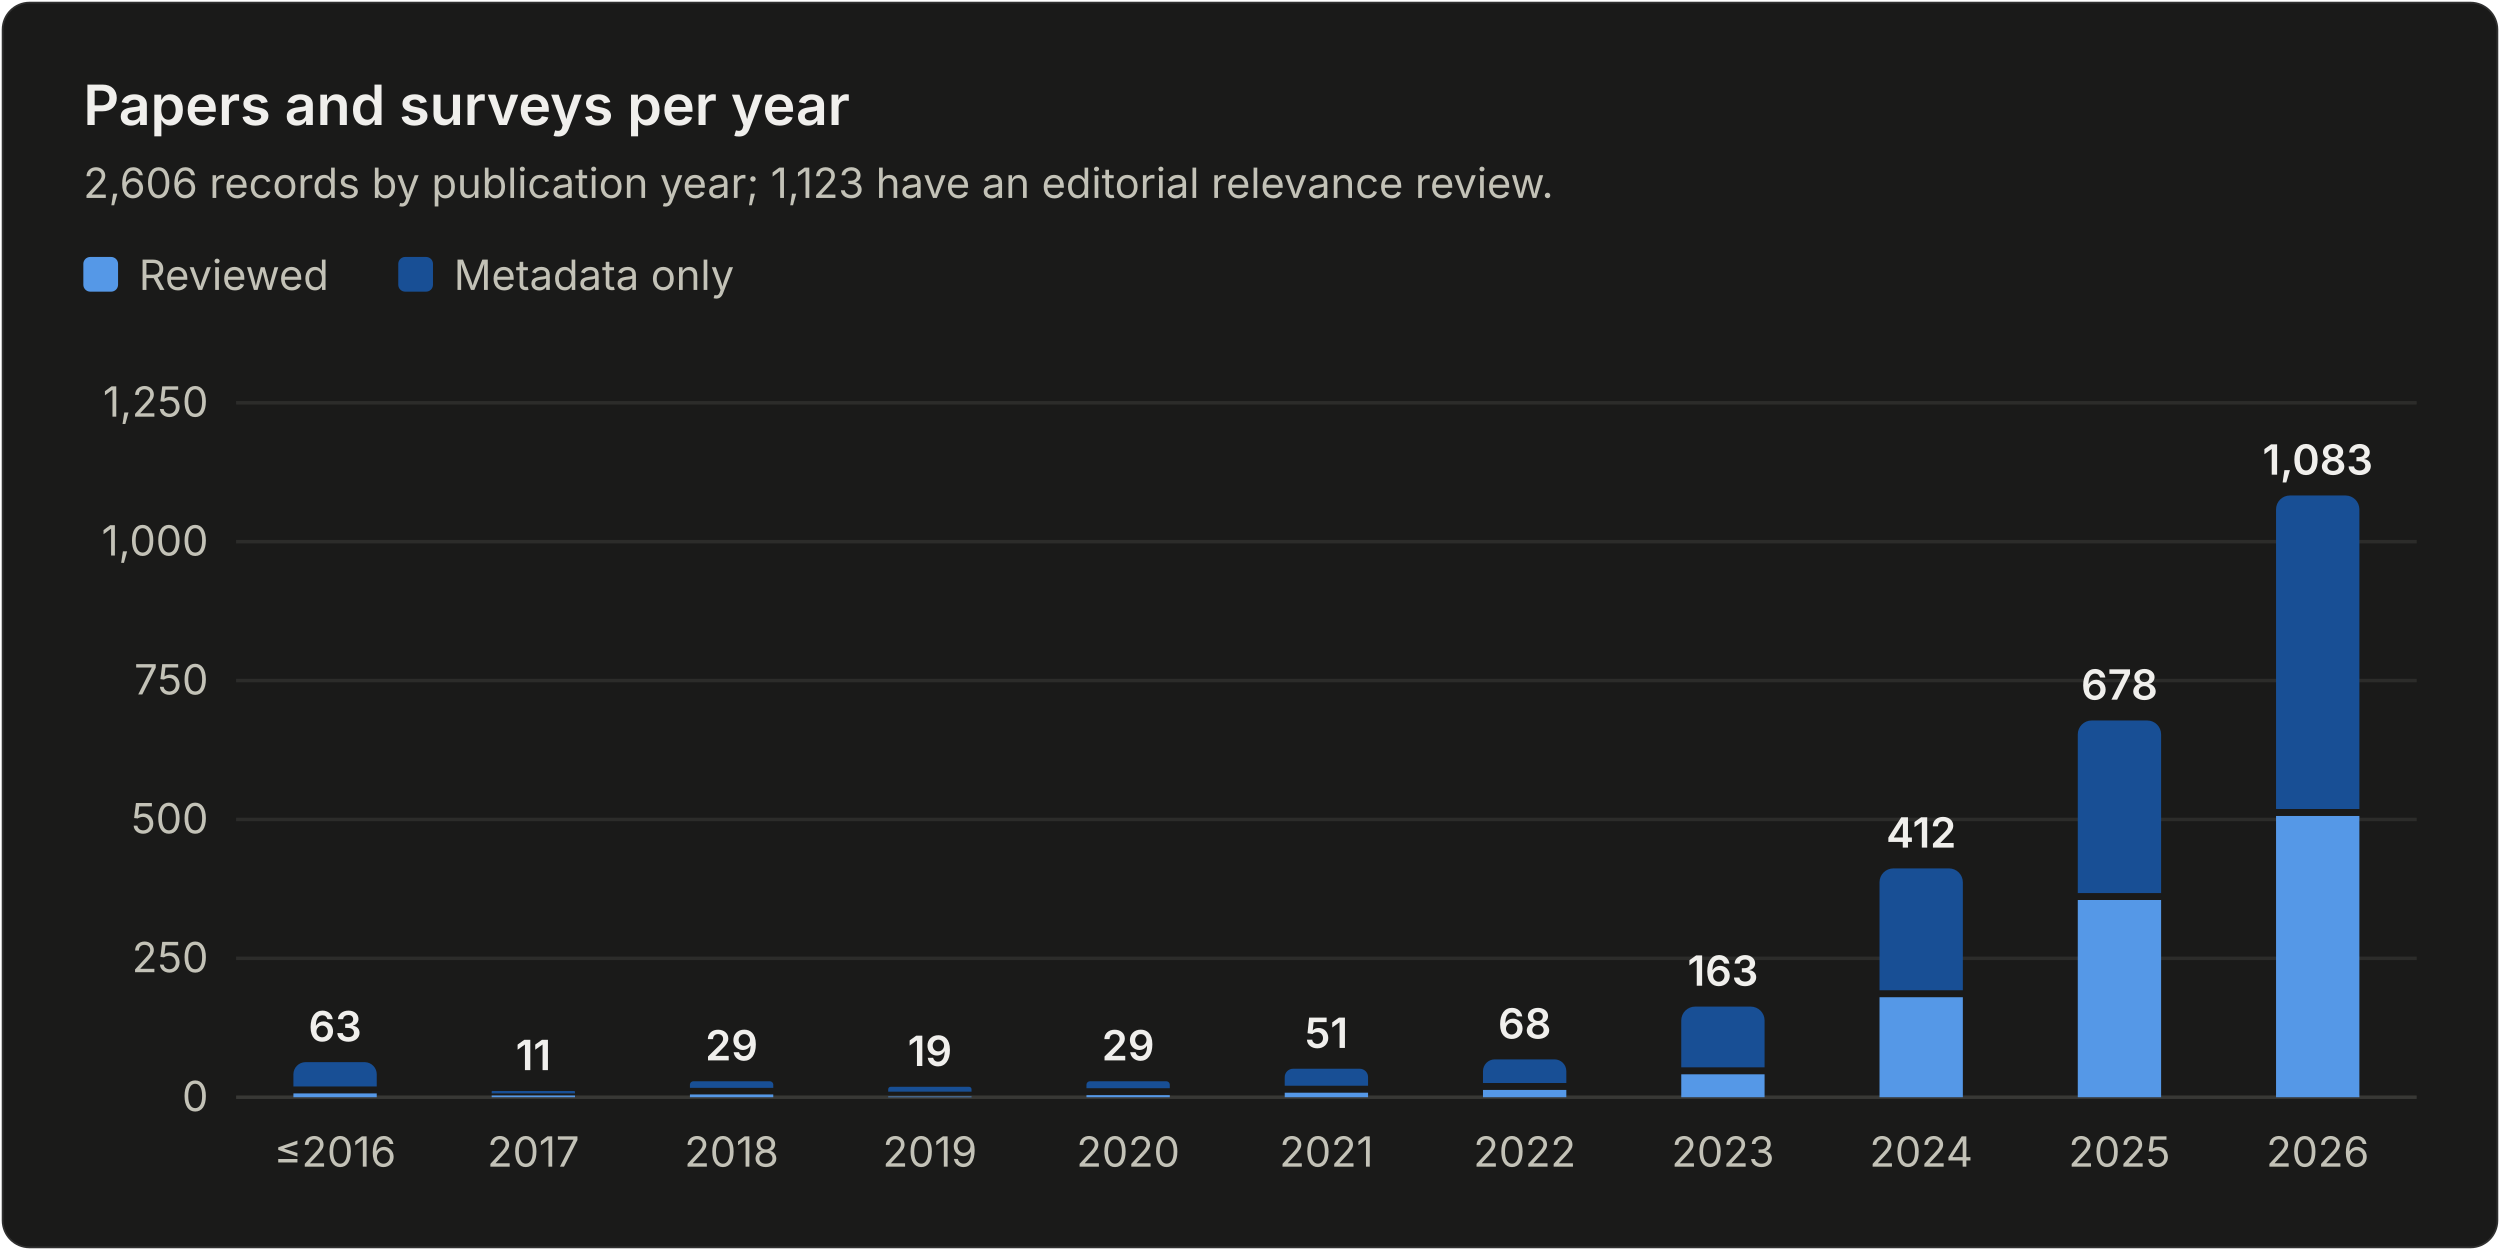
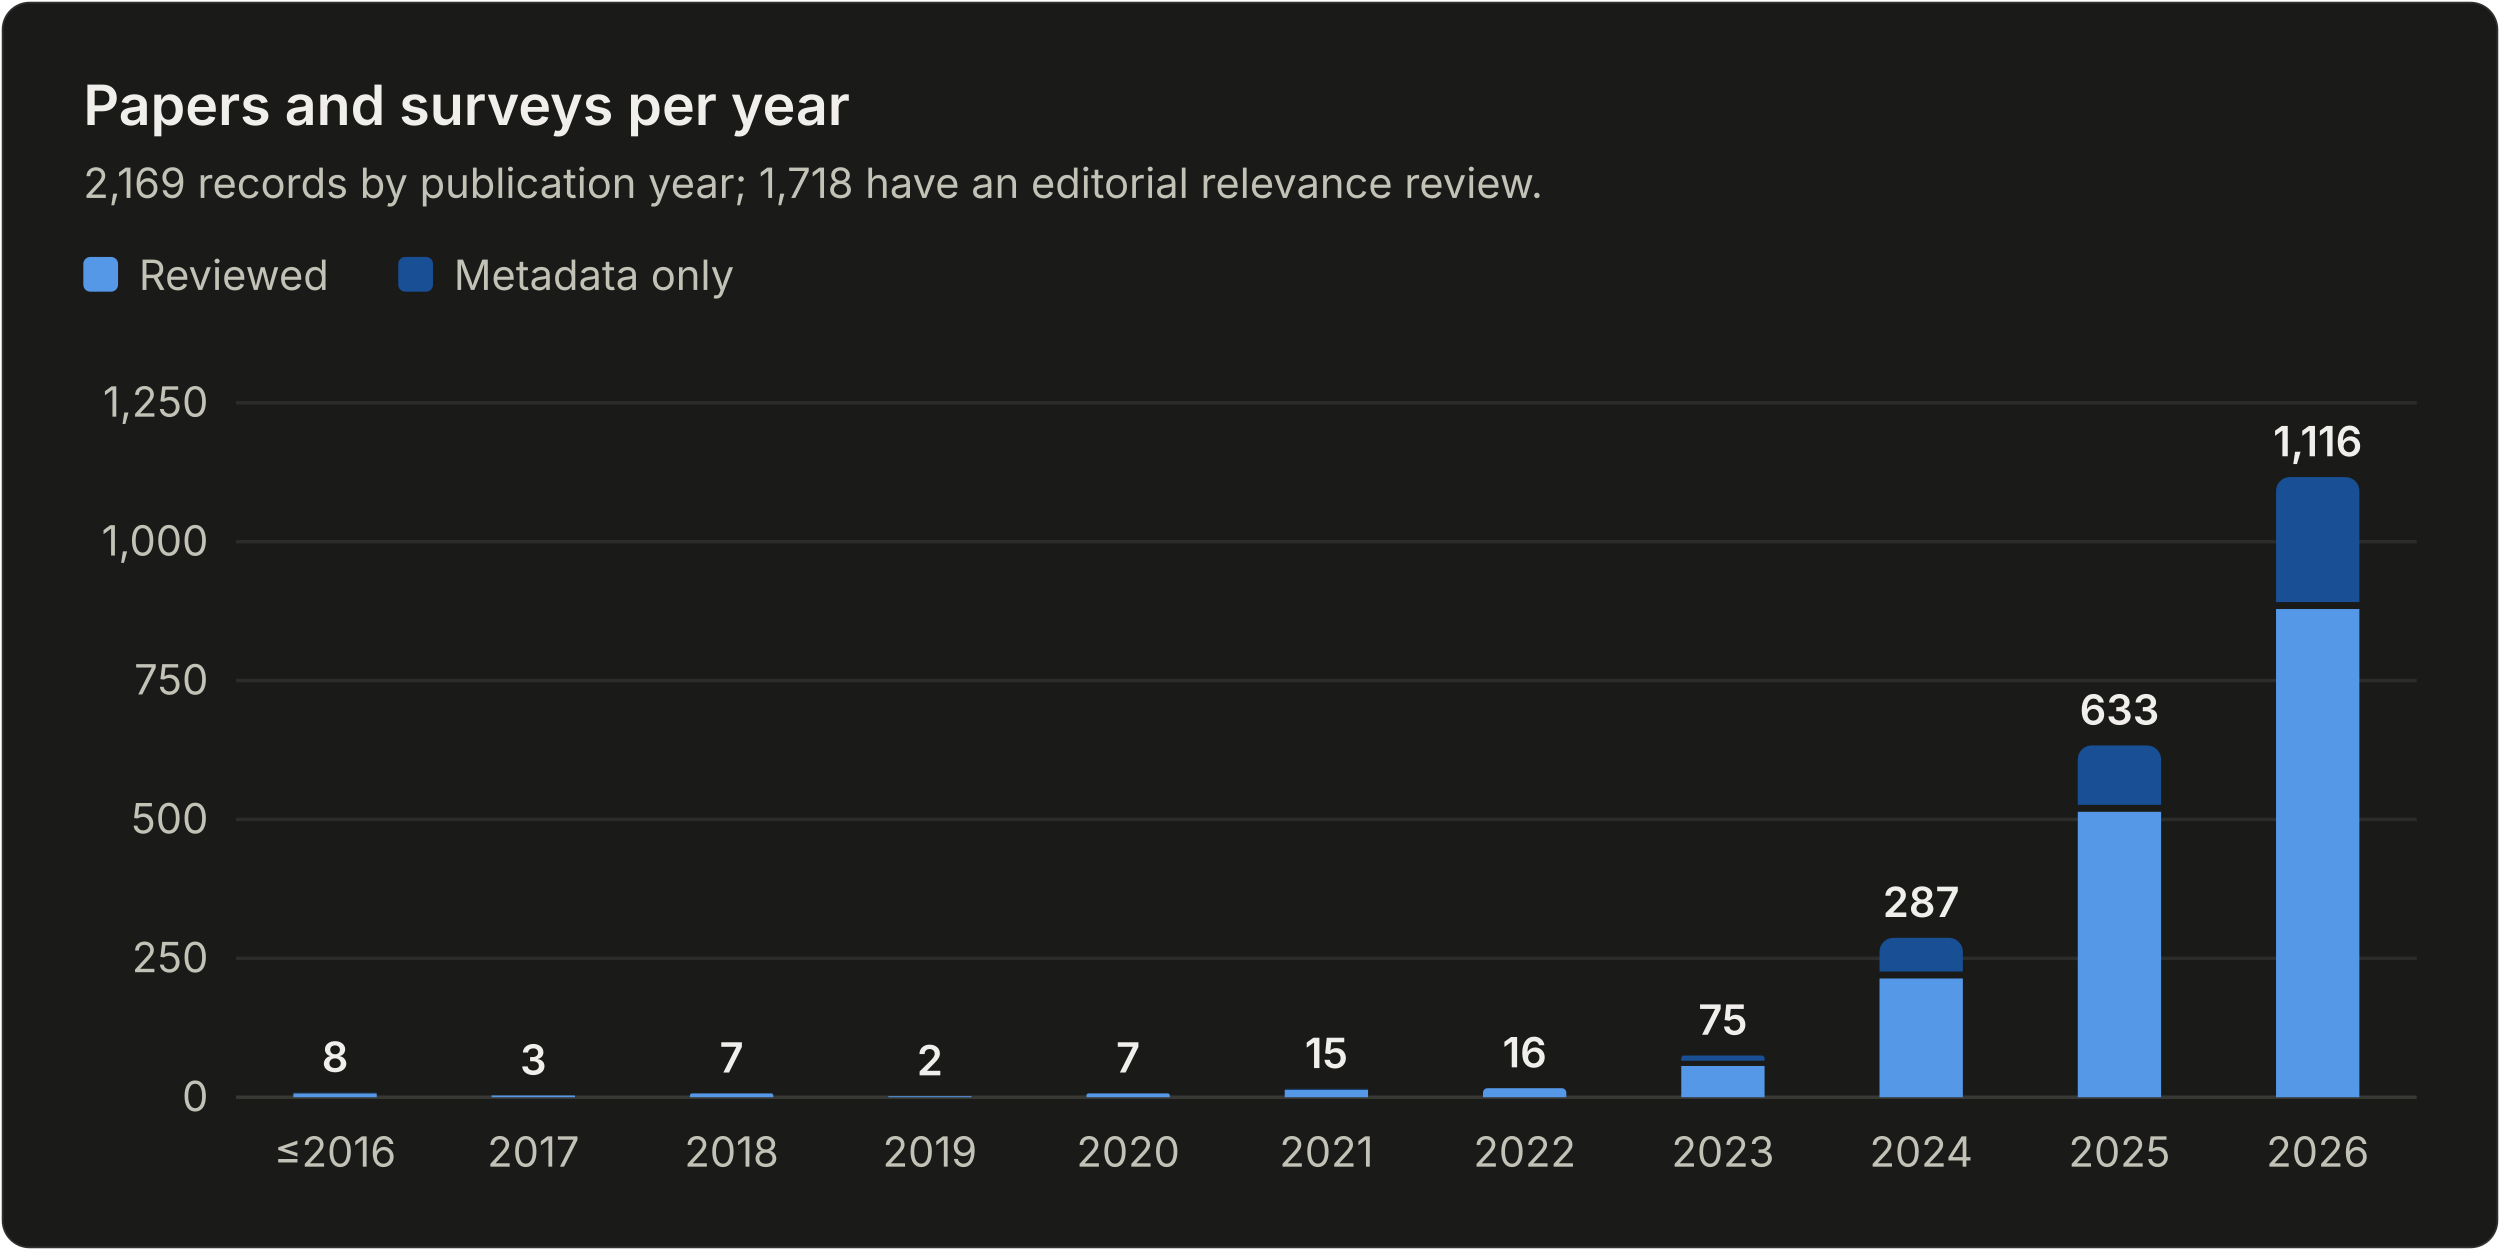
<svg xmlns="http://www.w3.org/2000/svg" width="720" height="360" viewBox="0 0 720 360" role="img" aria-labelledby="papers-by-year-title papers-by-year-desc">
  <style>text{font-family:system-ui,-apple-system,'Segoe UI',sans-serif;font-size:12px;fill:#c3c2b7}.t{font-size:16px;font-weight:600;fill:#f0efec}.n{font-variant-numeric:tabular-nums}.v{font-weight:600;fill:#f0efec}</style>
  <rect x="0.5" y="0.5" width="719" height="359" rx="8" fill="#1a1a19" stroke="rgba(255,255,255,0.10)" />
  <text class="t" x="24" y="36">Papers and surveys per year</text>
-   <text x="24" y="57">2,606 records by publication year; 1,123 have an editorial relevance review.</text>
+   <text x="24" y="57">2,169 records by publication year; 1,718 have an editorial relevance review.</text>
  <rect x="24" y="74" width="10" height="10" rx="2" fill="#5598e7" />
  <text x="40" y="83.5">Reviewed</text>
  <rect x="114.7" y="74" width="10" height="10" rx="2" fill="#184f95" />
  <text x="130.7" y="83.5">Metadata only</text>
  <line x1="68" x2="696" y1="316" y2="316" stroke="#383835" stroke-width="1" />
  <text class="n" x="60" y="320" text-anchor="end">0</text>
  <line x1="68" x2="696" y1="276" y2="276" stroke="#2c2c2a" stroke-width="1" />
  <text class="n" x="60" y="280" text-anchor="end">250</text>
  <line x1="68" x2="696" y1="236" y2="236" stroke="#2c2c2a" stroke-width="1" />
  <text class="n" x="60" y="240" text-anchor="end">500</text>
  <line x1="68" x2="696" y1="196" y2="196" stroke="#2c2c2a" stroke-width="1" />
  <text class="n" x="60" y="200" text-anchor="end">750</text>
  <line x1="68" x2="696" y1="156" y2="156" stroke="#2c2c2a" stroke-width="1" />
  <text class="n" x="60" y="160" text-anchor="end">1,000</text>
  <line x1="68" x2="696" y1="116" y2="116" stroke="#2c2c2a" stroke-width="1" />
  <text class="n" x="60" y="120" text-anchor="end">1,250</text>
  <g>
    <rect x="84.5" y="314.9" width="24" height="1.1" fill="#5598e7" />
-     <path d="M84.5 312.9V309.4A3.5 3.5 0 0 1 88 305.9H105.1A3.5 3.5 0 0 1 108.5 309.4V312.9Z" fill="#184f95" />
-     <text class="n v" x="96.5" y="299.9" text-anchor="middle">63</text>
+     <path d="M84.5 314.8V314.8A0 0 0 0 1 84.6 314.7H108.5A0 0 0 0 1 108.5 314.8V314.8Z" fill="#184f95" />
+     <text class="n v" x="96.5" y="308.7" text-anchor="middle">8</text>
    <text x="96.5" y="336" text-anchor="middle">≤2016</text>
  </g>
  <g>
-     <rect x="141.6" y="315.5" width="24" height="0.5" fill="#5598e7" />
-     <path d="M141.6 314.9V314.6A0.3 0.3 0 0 1 142 314.2H165.3A0.3 0.3 0 0 1 165.6 314.6V314.9Z" fill="#184f95" />
-     <text class="n v" x="153.6" y="308.2" text-anchor="middle">11</text>
+     <path d="M141.6 316V315.8A0.2 0.2 0 0 1 141.9 315.5H165.4A0.2 0.2 0 0 1 165.6 315.8V316Z" fill="#5598e7" />
+     <text class="n v" x="153.6" y="309.5" text-anchor="middle">3</text>
    <text x="153.6" y="336" text-anchor="middle">2017</text>
  </g>
  <g>
-     <rect x="198.7" y="315.2" width="24" height="0.8" fill="#5598e7" />
-     <path d="M198.7 313.3V312.3A1 1 0 0 1 199.7 311.4H221.8A1 1 0 0 1 222.7 312.3V313.3Z" fill="#184f95" />
-     <text class="n v" x="210.7" y="305.4" text-anchor="middle">29</text>
+     <path d="M198.7 316V315.4A0.6 0.6 0 0 1 199.3 314.9H222.2A0.6 0.6 0 0 1 222.7 315.4V316Z" fill="#5598e7" />
+     <text class="n v" x="210.7" y="308.9" text-anchor="middle">7</text>
    <text x="210.7" y="336" text-anchor="middle">2018</text>
  </g>
  <g>
-     <rect x="255.8" y="315.8" width="24" height="0.2" fill="#5598e7" />
-     <path d="M255.8 314.4V313.7A0.7 0.7 0 0 1 256.5 313H279.1A0.7 0.7 0 0 1 279.8 313.7V314.4Z" fill="#184f95" />
-     <text class="n v" x="267.8" y="307" text-anchor="middle">19</text>
+     <path d="M255.8 316V315.8A0.2 0.2 0 0 1 256 315.7H279.7A0.2 0.2 0 0 1 279.8 315.8V316Z" fill="#5598e7" />
+     <text class="n v" x="267.8" y="309.7" text-anchor="middle">2</text>
    <text x="267.8" y="336" text-anchor="middle">2019</text>
  </g>
  <g>
-     <rect x="312.9" y="315.4" width="24" height="0.6" fill="#5598e7" />
-     <path d="M312.9 313.4V312.4A1 1 0 0 1 313.9 311.4H335.9A1 1 0 0 1 336.9 312.4V313.4Z" fill="#184f95" />
-     <text class="n v" x="324.9" y="305.4" text-anchor="middle">29</text>
+     <path d="M312.9 316V315.4A0.6 0.6 0 0 1 313.5 314.9H336.3A0.6 0.6 0 0 1 336.9 315.4V316Z" fill="#5598e7" />
+     <text class="n v" x="324.9" y="308.9" text-anchor="middle">7</text>
    <text x="324.9" y="336" text-anchor="middle">2020</text>
  </g>
  <g>
-     <rect x="370" y="314.7" width="24" height="1.3" fill="#5598e7" />
-     <path d="M370 312.7V310.3A2.4 2.4 0 0 1 372.4 307.8H391.6A2.4 2.4 0 0 1 394 310.3V312.7Z" fill="#184f95" />
-     <text class="n v" x="382" y="301.8" text-anchor="middle">51</text>
+     <rect x="370" y="313.9" width="24" height="2.1" fill="#5598e7" />
+     <path d="M370 313.8V313.7A0.1 0.1 0 0 1 370.1 313.6H393.9A0.1 0.1 0 0 1 394 313.7V313.8Z" fill="#184f95" />
+     <text class="n v" x="382" y="307.6" text-anchor="middle">15</text>
    <text x="382" y="336" text-anchor="middle">2021</text>
  </g>
  <g>
-     <rect x="427.1" y="313.9" width="24" height="2.1" fill="#5598e7" />
-     <path d="M427.1 311.9V308.5A3.4 3.4 0 0 1 430.5 305.1H447.7A3.4 3.4 0 0 1 451.1 308.5V311.9Z" fill="#184f95" />
-     <text class="n v" x="439.1" y="299.1" text-anchor="middle">68</text>
+     <path d="M427.1 316V314.7A1.3 1.3 0 0 1 428.4 313.4H449.8A1.3 1.3 0 0 1 451.1 314.7V316Z" fill="#5598e7" />
+     <text class="n v" x="439.1" y="307.4" text-anchor="middle">16</text>
    <text x="439.1" y="336" text-anchor="middle">2022</text>
  </g>
  <g>
-     <rect x="484.2" y="309.4" width="24" height="6.6" fill="#5598e7" />
-     <path d="M484.2 307.4V293.9A4 4 0 0 1 488.2 289.9H504.2A4 4 0 0 1 508.2 293.9V307.4Z" fill="#184f95" />
-     <text class="n v" x="496.2" y="283.9" text-anchor="middle">163</text>
+     <rect x="484.2" y="307" width="24" height="9" fill="#5598e7" />
+     <path d="M484.2 305.5V304.8A0.8 0.8 0 0 1 484.9 304H507.4A0.8 0.8 0 0 1 508.2 304.8V305.5Z" fill="#184f95" />
+     <text class="n v" x="496.2" y="298" text-anchor="middle">75</text>
    <text x="496.2" y="336" text-anchor="middle">2023</text>
  </g>
  <g>
-     <rect x="541.3" y="287.2" width="24" height="28.8" fill="#5598e7" />
-     <path d="M541.3 285.2V254.1A4 4 0 0 1 545.3 250.1H561.3A4 4 0 0 1 565.3 254.1V285.2Z" fill="#184f95" />
-     <text class="n v" x="553.3" y="244.1" text-anchor="middle">412</text>
+     <rect x="541.3" y="281.8" width="24" height="34.2" fill="#5598e7" />
+     <path d="M541.3 279.8V274.1A4 4 0 0 1 545.3 270.1H561.3A4 4 0 0 1 565.3 274.1V279.8Z" fill="#184f95" />
+     <text class="n v" x="553.3" y="264.1" text-anchor="middle">287</text>
    <text x="553.3" y="336" text-anchor="middle">2024</text>
  </g>
  <g>
-     <rect x="598.4" y="259.2" width="24" height="56.8" fill="#5598e7" />
-     <path d="M598.4 257.2V211.5A4 4 0 0 1 602.4 207.5H618.4A4 4 0 0 1 622.4 211.5V257.2Z" fill="#184f95" />
-     <text class="n v" x="610.4" y="201.5" text-anchor="middle">678</text>
+     <rect x="598.4" y="233.8" width="24" height="82.2" fill="#5598e7" />
+     <path d="M598.4 231.8V218.7A4 4 0 0 1 602.4 214.7H618.4A4 4 0 0 1 622.4 218.7V231.8Z" fill="#184f95" />
+     <text class="n v" x="610.4" y="208.7" text-anchor="middle">633</text>
    <text x="610.4" y="336" text-anchor="middle">2025</text>
  </g>
  <g>
-     <rect x="655.5" y="235" width="24" height="81" fill="#5598e7" />
-     <path d="M655.5 233V146.7A4 4 0 0 1 659.5 142.7H675.5A4 4 0 0 1 679.5 146.7V233Z" fill="#184f95" />
-     <text class="n v" x="667.5" y="136.7" text-anchor="middle">1,083</text>
+     <rect x="655.5" y="175.4" width="24" height="140.6" fill="#5598e7" />
+     <path d="M655.5 173.4V141.4A4 4 0 0 1 659.5 137.4H675.5A4 4 0 0 1 679.5 141.4V173.4Z" fill="#184f95" />
+     <text class="n v" x="667.5" y="131.4" text-anchor="middle">1,116</text>
    <text x="667.5" y="336" text-anchor="middle">2026</text>
  </g>
</svg>
